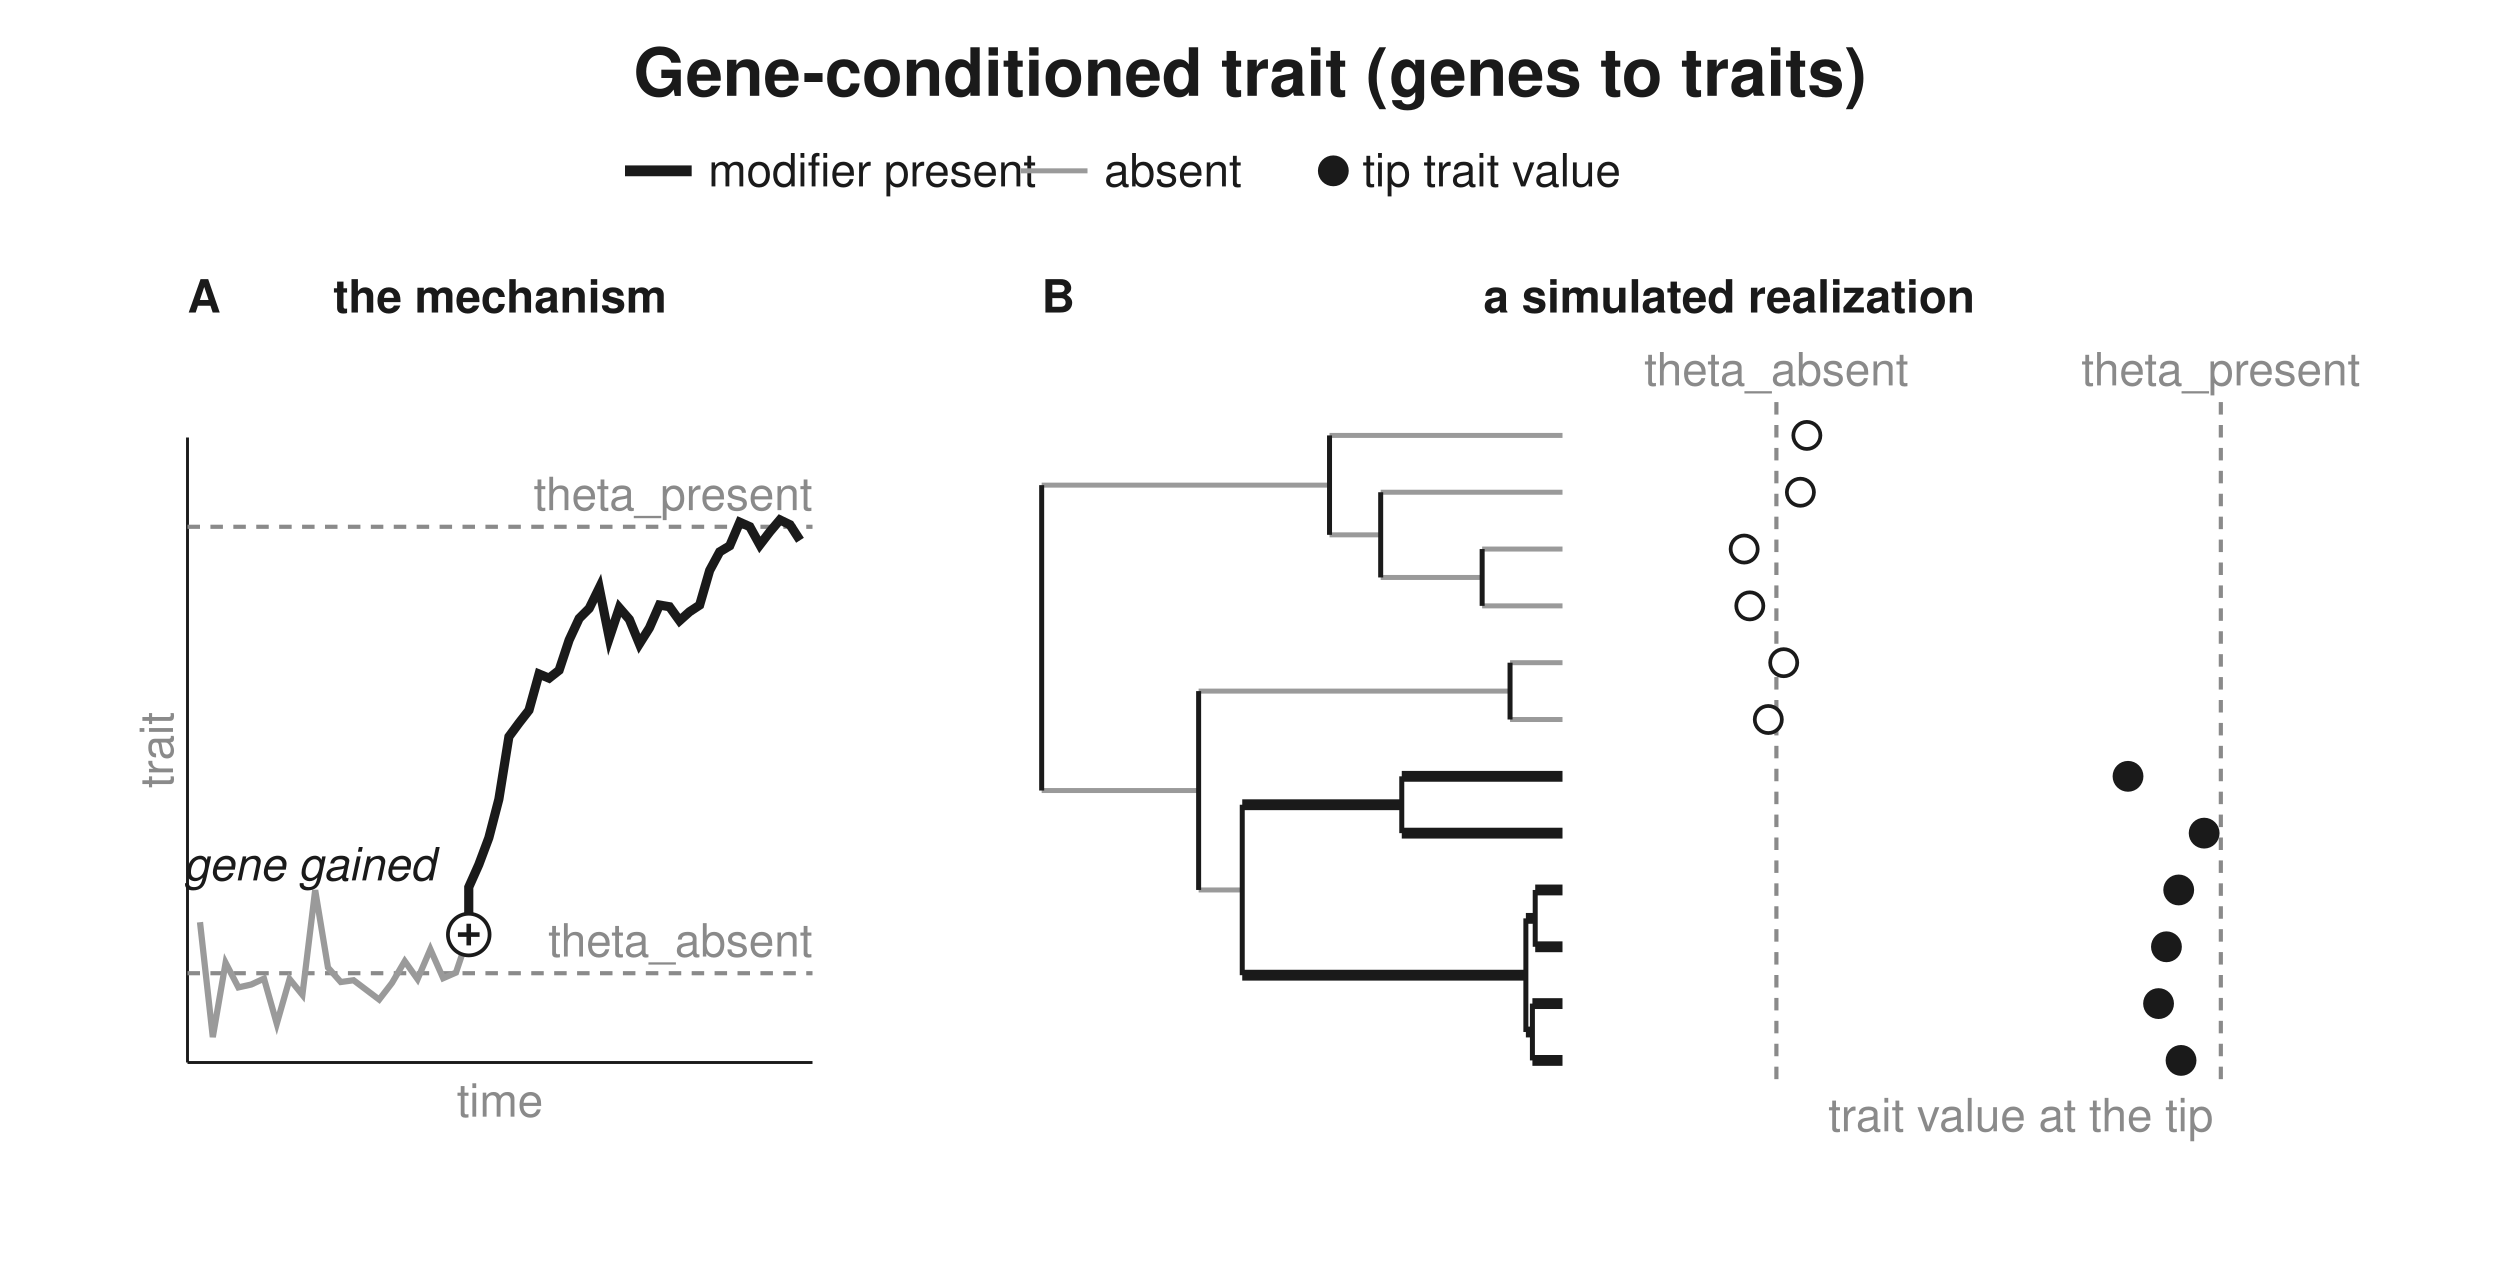
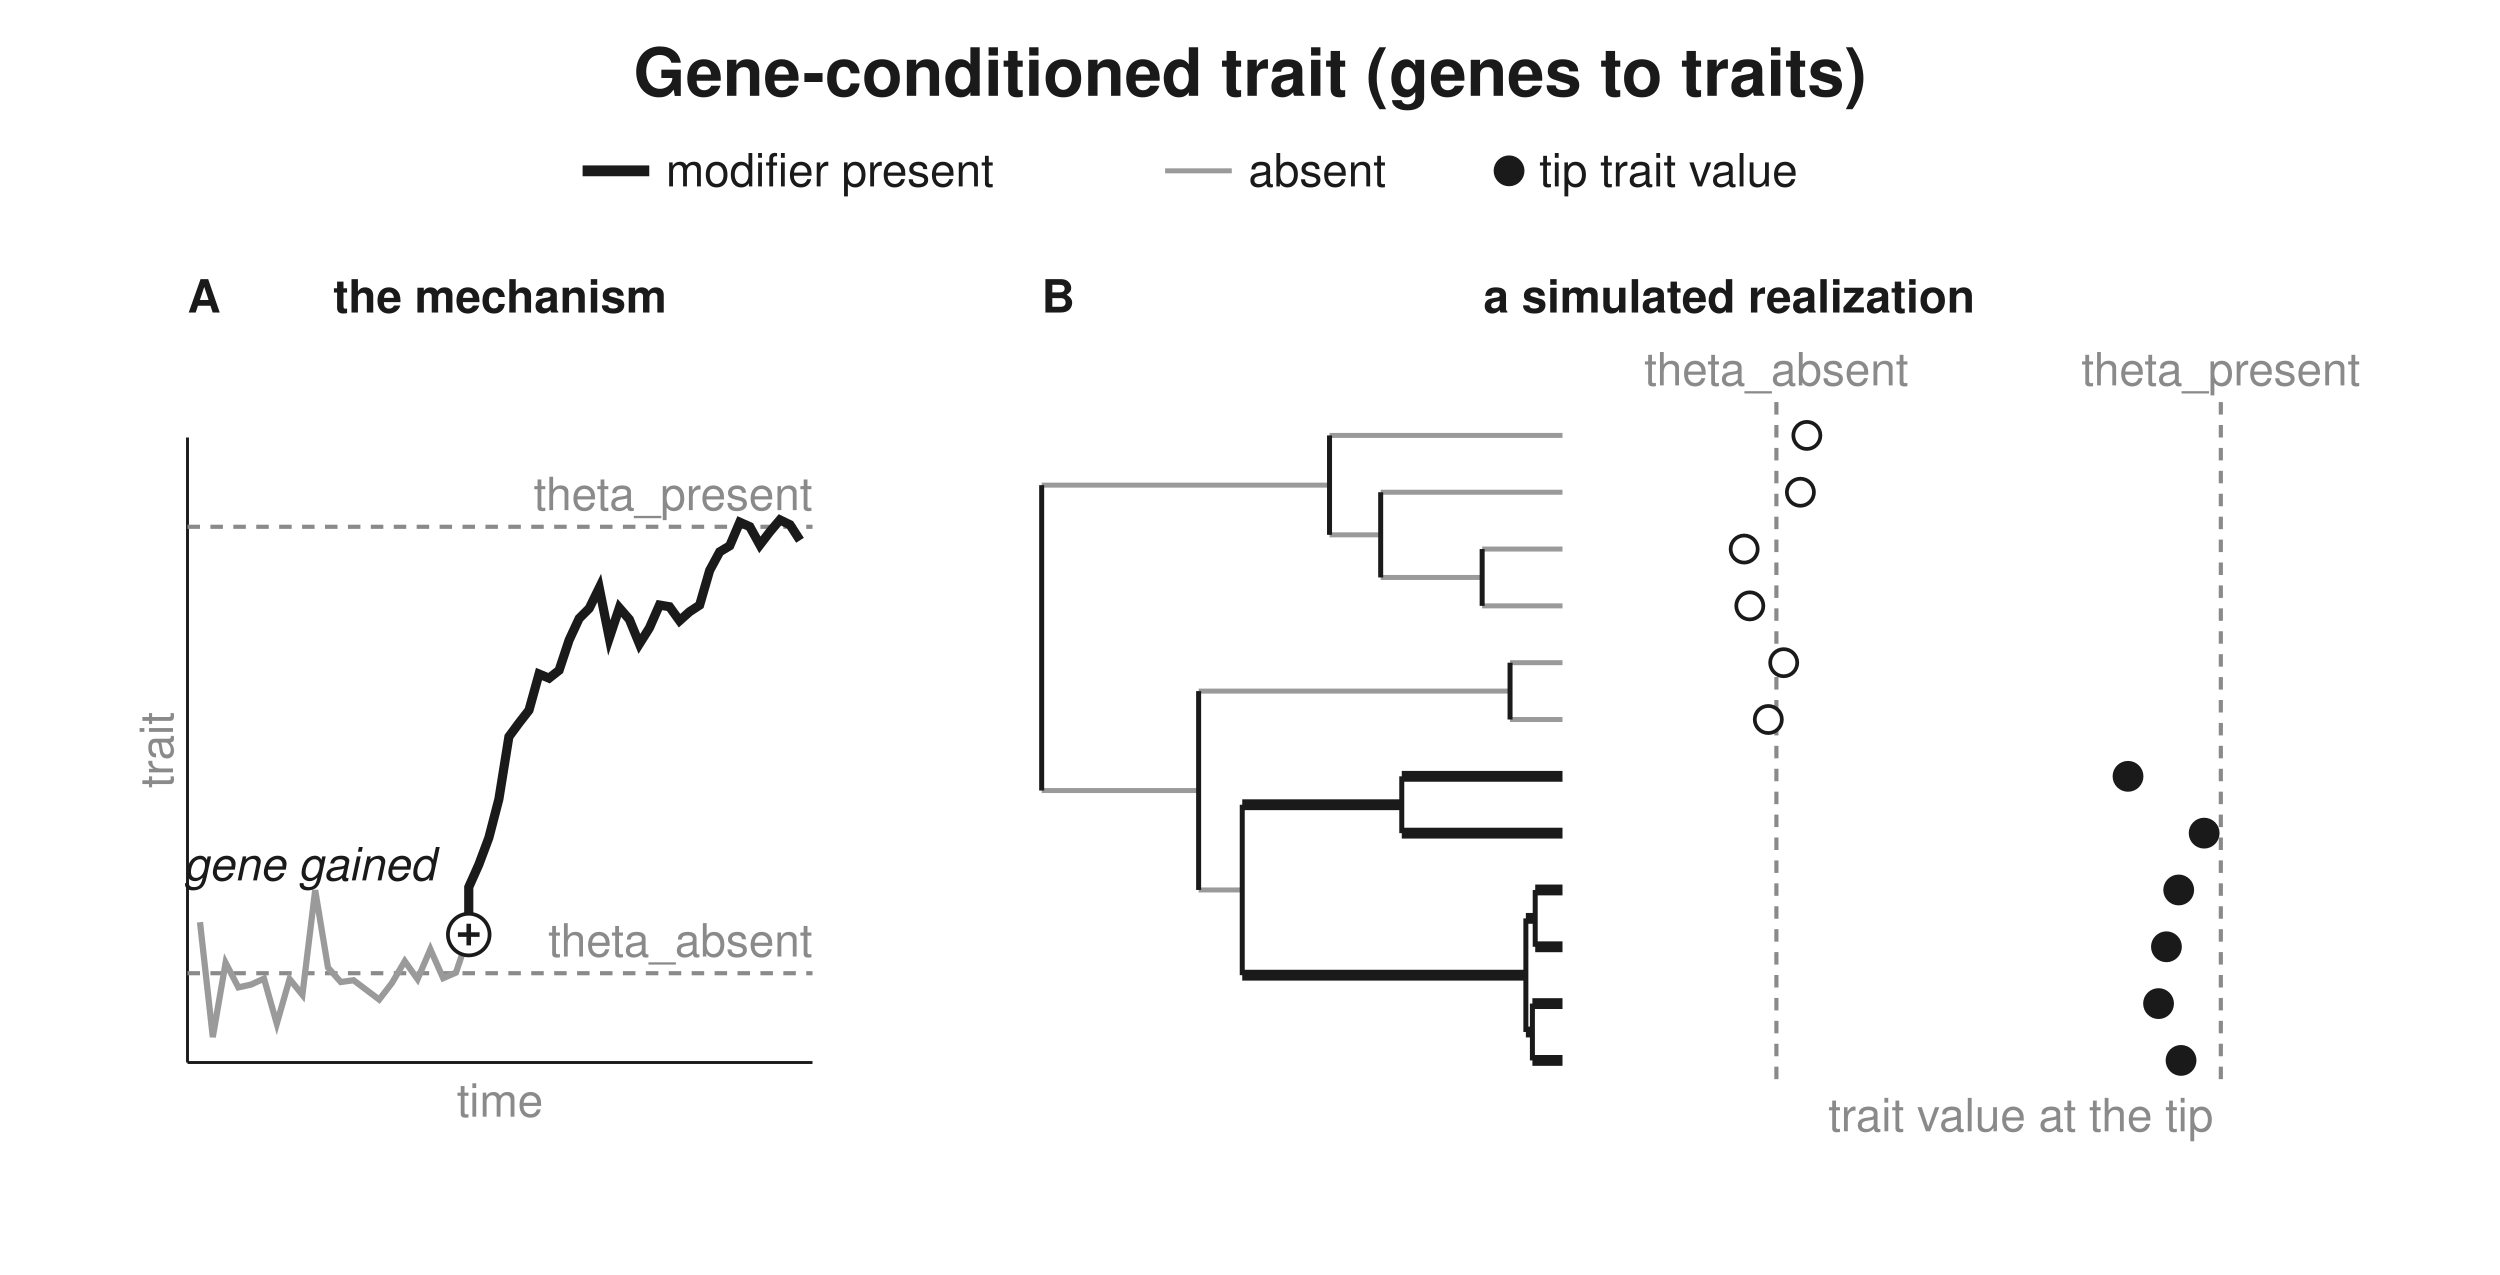
<svg xmlns="http://www.w3.org/2000/svg" width="1200" height="612" viewBox="0 0 1200 612">
  <defs>
</defs>
  <rect x="0" y="0" width="1200" height="612" fill="white" />
  <text x="600.0" y="46" font-size="32" font-family="Helvetica" text-anchor="middle" font-weight="bold" fill="#1a1a1a">Gene-conditioned trait (genes to traits)</text>
-   <path d="M300.0,82 L332.0,82" stroke="#1a1a1a" stroke-width="5.2" />
-   <text x="340.0" y="89.48" font-size="22" font-family="Helvetica" text-anchor="start" fill="#1a1a1a">modifier present</text>
-   <path d="M490.0,82 L522.0,82" stroke="#9a9a9a" stroke-width="2.4" />
-   <text x="530.0" y="89.48" font-size="22" font-family="Helvetica" text-anchor="start" fill="#1a1a1a">absent</text>
-   <circle cx="640.0" cy="82" r="6.5" fill="#1a1a1a" stroke="#1a1a1a" stroke-width="1.8" />
-   <text x="654.0" y="89.48" font-size="22" font-family="Helvetica" text-anchor="start" fill="#1a1a1a">tip trait value</text>
+   <path d="M279.65,82 L311.65,82" stroke="#1a1a1a" stroke-width="5.2" />
+   <text x="319.65" y="89.48" font-size="22" font-family="Helvetica" text-anchor="start" fill="#1a1a1a">modifier present</text>
+   <path d="M559.25,82 L591.25,82" stroke="#9a9a9a" stroke-width="2.4" />
+   <text x="599.25" y="89.48" font-size="22" font-family="Helvetica" text-anchor="start" fill="#1a1a1a">absent</text>
+   <circle cx="724.35" cy="82" r="6.5" fill="#1a1a1a" stroke="#1a1a1a" stroke-width="1.8" />
+   <text x="738.85" y="89.48" font-size="22" font-family="Helvetica" text-anchor="start" fill="#1a1a1a">tip trait value</text>
  <text x="90" y="150" font-size="22" font-family="Helvetica" text-anchor="start" fill="#1a1a1a" font-weight="bold">A</text>
  <text x="240.0" y="150" font-size="22" font-family="Helvetica" text-anchor="middle" fill="#1a1a1a" font-weight="bold">the mechanism</text>
  <path d="M90,210 L90,510" stroke="#1a1a1a" stroke-width="1.4" />
  <path d="M90,510 L390,510" stroke="#1a1a1a" stroke-width="1.4" />
  <path d="M90,467.143 L390,467.143" stroke="#8a8a8a" stroke-width="2.0" stroke-dasharray="6,5" />
  <text x="390" y="459.143" font-size="22" font-family="Helvetica" text-anchor="end" fill="#8a8a8a">theta_absent</text>
  <path d="M90,252.857 L390,252.857" stroke="#8a8a8a" stroke-width="2.0" stroke-dasharray="6,5" />
  <text x="390" y="244.857" font-size="22" font-family="Helvetica" text-anchor="end" fill="#8a8a8a">theta_present</text>
  <text x="78" y="360.0" font-size="22" font-family="Helvetica" text-anchor="middle" dominant-baseline="central" fill="#8a8a8a" transform="rotate(-90 78 360.0)">trait</text>
  <text x="240.0" y="536" font-size="22" font-family="Helvetica" text-anchor="middle" fill="#8a8a8a">time</text>
  <path d="M96.0,442.652 L102.143,497.811 L108.286,462.126 L114.429,473.956 L120.571,472.575 L126.714,469.73 L132.857,491.383 L139.0,469.926 L145.143,477.525 L151.286,427.267 L157.429,464.433 L163.571,471.374 L169.714,470.518 L175.857,475.159 L182.0,479.805 L188.143,471.832 L194.286,461.36 L200.429,470.006 L206.571,455.65 L212.714,469.54 L218.857,466.852 L225.0,448.593" fill="none" stroke="#9a9a9a" stroke-width="3.0" />
  <path d="M225.0,448.593 L225.0,425.837 L229.818,415.033 L234.636,402.161 L239.455,383.627 L244.273,353.613 L249.091,347.087 L253.909,340.902 L258.727,323.528 L263.545,325.526 L268.364,321.736 L273.182,307.216 L278.0,296.852 L282.818,292.029 L287.636,282.186 L292.455,306.212 L297.273,291.78 L302.091,297.325 L306.909,309.056 L311.727,301.391 L316.545,290.418 L321.364,291.231 L326.182,297.927 L331.0,293.624 L335.818,290.452 L340.636,273.816 L345.455,264.883 L350.273,261.973 L355.091,250.671 L359.909,252.806 L364.727,261.54 L369.545,255.252 L374.364,249.544 L379.182,251.868 L384.0,259.338" fill="none" stroke="#1a1a1a" stroke-width="4.4" />
  <circle cx="225.0" cy="448.593" r="10.0" fill="white" stroke="#1a1a1a" stroke-width="1.8" />
  <path d="M219.8,448.593 L230.2,448.593" stroke="#1a1a1a" stroke-width="2.2" />
  <path d="M225.0,443.393 L225.0,453.793" stroke="#1a1a1a" stroke-width="2.2" />
  <text x="209.0" y="422.593" font-size="22" font-family="Helvetica" text-anchor="end" fill="#1a1a1a" font-style="italic">gene gained</text>
  <text x="500" y="150" font-size="22" font-family="Helvetica" text-anchor="start" fill="#1a1a1a" font-weight="bold">B</text>
  <text x="830.0" y="150" font-size="22" font-family="Helvetica" text-anchor="middle" fill="#1a1a1a" font-weight="bold">a simulated realization</text>
  <path d="M500.0,232.864 L638.173,232.864" stroke="#9a9a9a" stroke-width="2.4" stroke-linecap="butt" />
  <path d="M500.0,379.455 L575.34,379.455" stroke="#9a9a9a" stroke-width="2.4" stroke-linecap="butt" />
  <path d="M638.173,209.0 L750.0,209.0" stroke="#9a9a9a" stroke-width="2.4" stroke-linecap="butt" />
  <path d="M638.173,256.727 L662.728,256.727" stroke="#9a9a9a" stroke-width="2.4" stroke-linecap="butt" />
  <path d="M575.34,331.727 L724.821,331.727" stroke="#9a9a9a" stroke-width="2.4" stroke-linecap="butt" />
  <path d="M575.34,427.182 L595.377,427.182" stroke="#9a9a9a" stroke-width="2.4" stroke-linecap="butt" />
  <path d="M595.377,427.182 L596.277,427.182" stroke="#1a1a1a" stroke-width="5.2" stroke-linecap="butt" />
  <path d="M662.728,236.273 L750.0,236.273" stroke="#9a9a9a" stroke-width="2.4" stroke-linecap="butt" />
  <path d="M662.728,277.182 L711.434,277.182" stroke="#9a9a9a" stroke-width="2.4" stroke-linecap="butt" />
  <path d="M724.821,318.091 L750.0,318.091" stroke="#9a9a9a" stroke-width="2.4" stroke-linecap="butt" />
  <path d="M724.821,345.364 L750.0,345.364" stroke="#9a9a9a" stroke-width="2.4" stroke-linecap="butt" />
  <path d="M596.277,386.273 L672.85,386.273" stroke="#1a1a1a" stroke-width="5.2" stroke-linecap="butt" />
  <path d="M596.277,468.091 L732.418,468.091" stroke="#1a1a1a" stroke-width="5.2" stroke-linecap="butt" />
  <path d="M711.434,263.545 L750.0,263.545" stroke="#9a9a9a" stroke-width="2.4" stroke-linecap="butt" />
  <path d="M711.434,290.818 L750.0,290.818" stroke="#9a9a9a" stroke-width="2.4" stroke-linecap="butt" />
  <path d="M672.85,372.636 L750.0,372.636" stroke="#1a1a1a" stroke-width="5.2" stroke-linecap="butt" />
  <path d="M672.85,399.909 L750.0,399.909" stroke="#1a1a1a" stroke-width="5.2" stroke-linecap="butt" />
  <path d="M732.418,440.818 L736.901,440.818" stroke="#1a1a1a" stroke-width="5.2" stroke-linecap="butt" />
  <path d="M732.418,495.364 L735.555,495.364" stroke="#1a1a1a" stroke-width="5.2" stroke-linecap="butt" />
  <path d="M736.901,427.182 L750.0,427.182" stroke="#1a1a1a" stroke-width="5.2" stroke-linecap="butt" />
  <path d="M736.901,454.455 L750.0,454.455" stroke="#1a1a1a" stroke-width="5.2" stroke-linecap="butt" />
  <path d="M735.555,481.727 L750.0,481.727" stroke="#1a1a1a" stroke-width="5.2" stroke-linecap="butt" />
  <path d="M735.555,509.0 L750.0,509.0" stroke="#1a1a1a" stroke-width="5.2" stroke-linecap="butt" />
  <path d="M711.434,263.545 L711.434,290.818" stroke="#1a1a1a" stroke-width="2.4" />
  <path d="M662.728,236.273 L662.728,277.182" stroke="#1a1a1a" stroke-width="2.4" />
  <path d="M638.173,209.0 L638.173,256.727" stroke="#1a1a1a" stroke-width="2.4" />
  <path d="M724.821,318.091 L724.821,345.364" stroke="#1a1a1a" stroke-width="2.4" />
  <path d="M672.85,372.636 L672.85,399.909" stroke="#1a1a1a" stroke-width="2.4" />
  <path d="M736.901,427.182 L736.901,454.455" stroke="#1a1a1a" stroke-width="2.4" />
  <path d="M735.555,481.727 L735.555,509.0" stroke="#1a1a1a" stroke-width="2.4" />
  <path d="M732.418,440.818 L732.418,495.364" stroke="#1a1a1a" stroke-width="2.4" />
  <path d="M596.277,386.273 L596.277,468.091" stroke="#1a1a1a" stroke-width="2.4" />
  <path d="M575.34,331.727 L575.34,427.182" stroke="#1a1a1a" stroke-width="2.4" />
  <path d="M500.0,232.864 L500.0,379.455" stroke="#1a1a1a" stroke-width="2.4" />
  <path d="M852.667,193.0 L852.667,521.0" stroke="#8a8a8a" stroke-width="2.0" stroke-dasharray="6,5" />
  <text x="852.667" y="185.0" font-size="22" font-family="Helvetica" text-anchor="middle" fill="#8a8a8a">theta_absent</text>
  <path d="M1066.0,193.0 L1066.0,521.0" stroke="#8a8a8a" stroke-width="2.0" stroke-dasharray="6,5" />
  <text x="1066.0" y="185.0" font-size="22" font-family="Helvetica" text-anchor="middle" fill="#8a8a8a">theta_present</text>
  <circle cx="867.292" cy="209.0" r="6.5" fill="white" stroke="#1a1a1a" stroke-width="1.8" />
  <circle cx="864.189" cy="236.273" r="6.5" fill="white" stroke="#1a1a1a" stroke-width="1.8" />
  <circle cx="837.205" cy="263.545" r="6.5" fill="white" stroke="#1a1a1a" stroke-width="1.8" />
  <circle cx="839.907" cy="290.818" r="6.5" fill="white" stroke="#1a1a1a" stroke-width="1.8" />
  <circle cx="856.183" cy="318.091" r="6.5" fill="white" stroke="#1a1a1a" stroke-width="1.8" />
  <circle cx="848.787" cy="345.364" r="6.5" fill="white" stroke="#1a1a1a" stroke-width="1.8" />
  <circle cx="1021.45" cy="372.636" r="6.5" fill="#1a1a1a" stroke="#1a1a1a" stroke-width="1.8" />
  <circle cx="1057.996" cy="399.909" r="6.5" fill="#1a1a1a" stroke="#1a1a1a" stroke-width="1.8" />
  <circle cx="1045.78" cy="427.182" r="6.5" fill="#1a1a1a" stroke="#1a1a1a" stroke-width="1.8" />
  <circle cx="1039.892" cy="454.455" r="6.5" fill="#1a1a1a" stroke="#1a1a1a" stroke-width="1.8" />
  <circle cx="1036.105" cy="481.727" r="6.5" fill="#1a1a1a" stroke="#1a1a1a" stroke-width="1.8" />
  <circle cx="1046.901" cy="509.0" r="6.5" fill="#1a1a1a" stroke="#1a1a1a" stroke-width="1.8" />
  <text x="970.0" y="543.0" font-size="22" font-family="Helvetica" text-anchor="middle" fill="#8a8a8a">trait value at the tip</text>
</svg>
